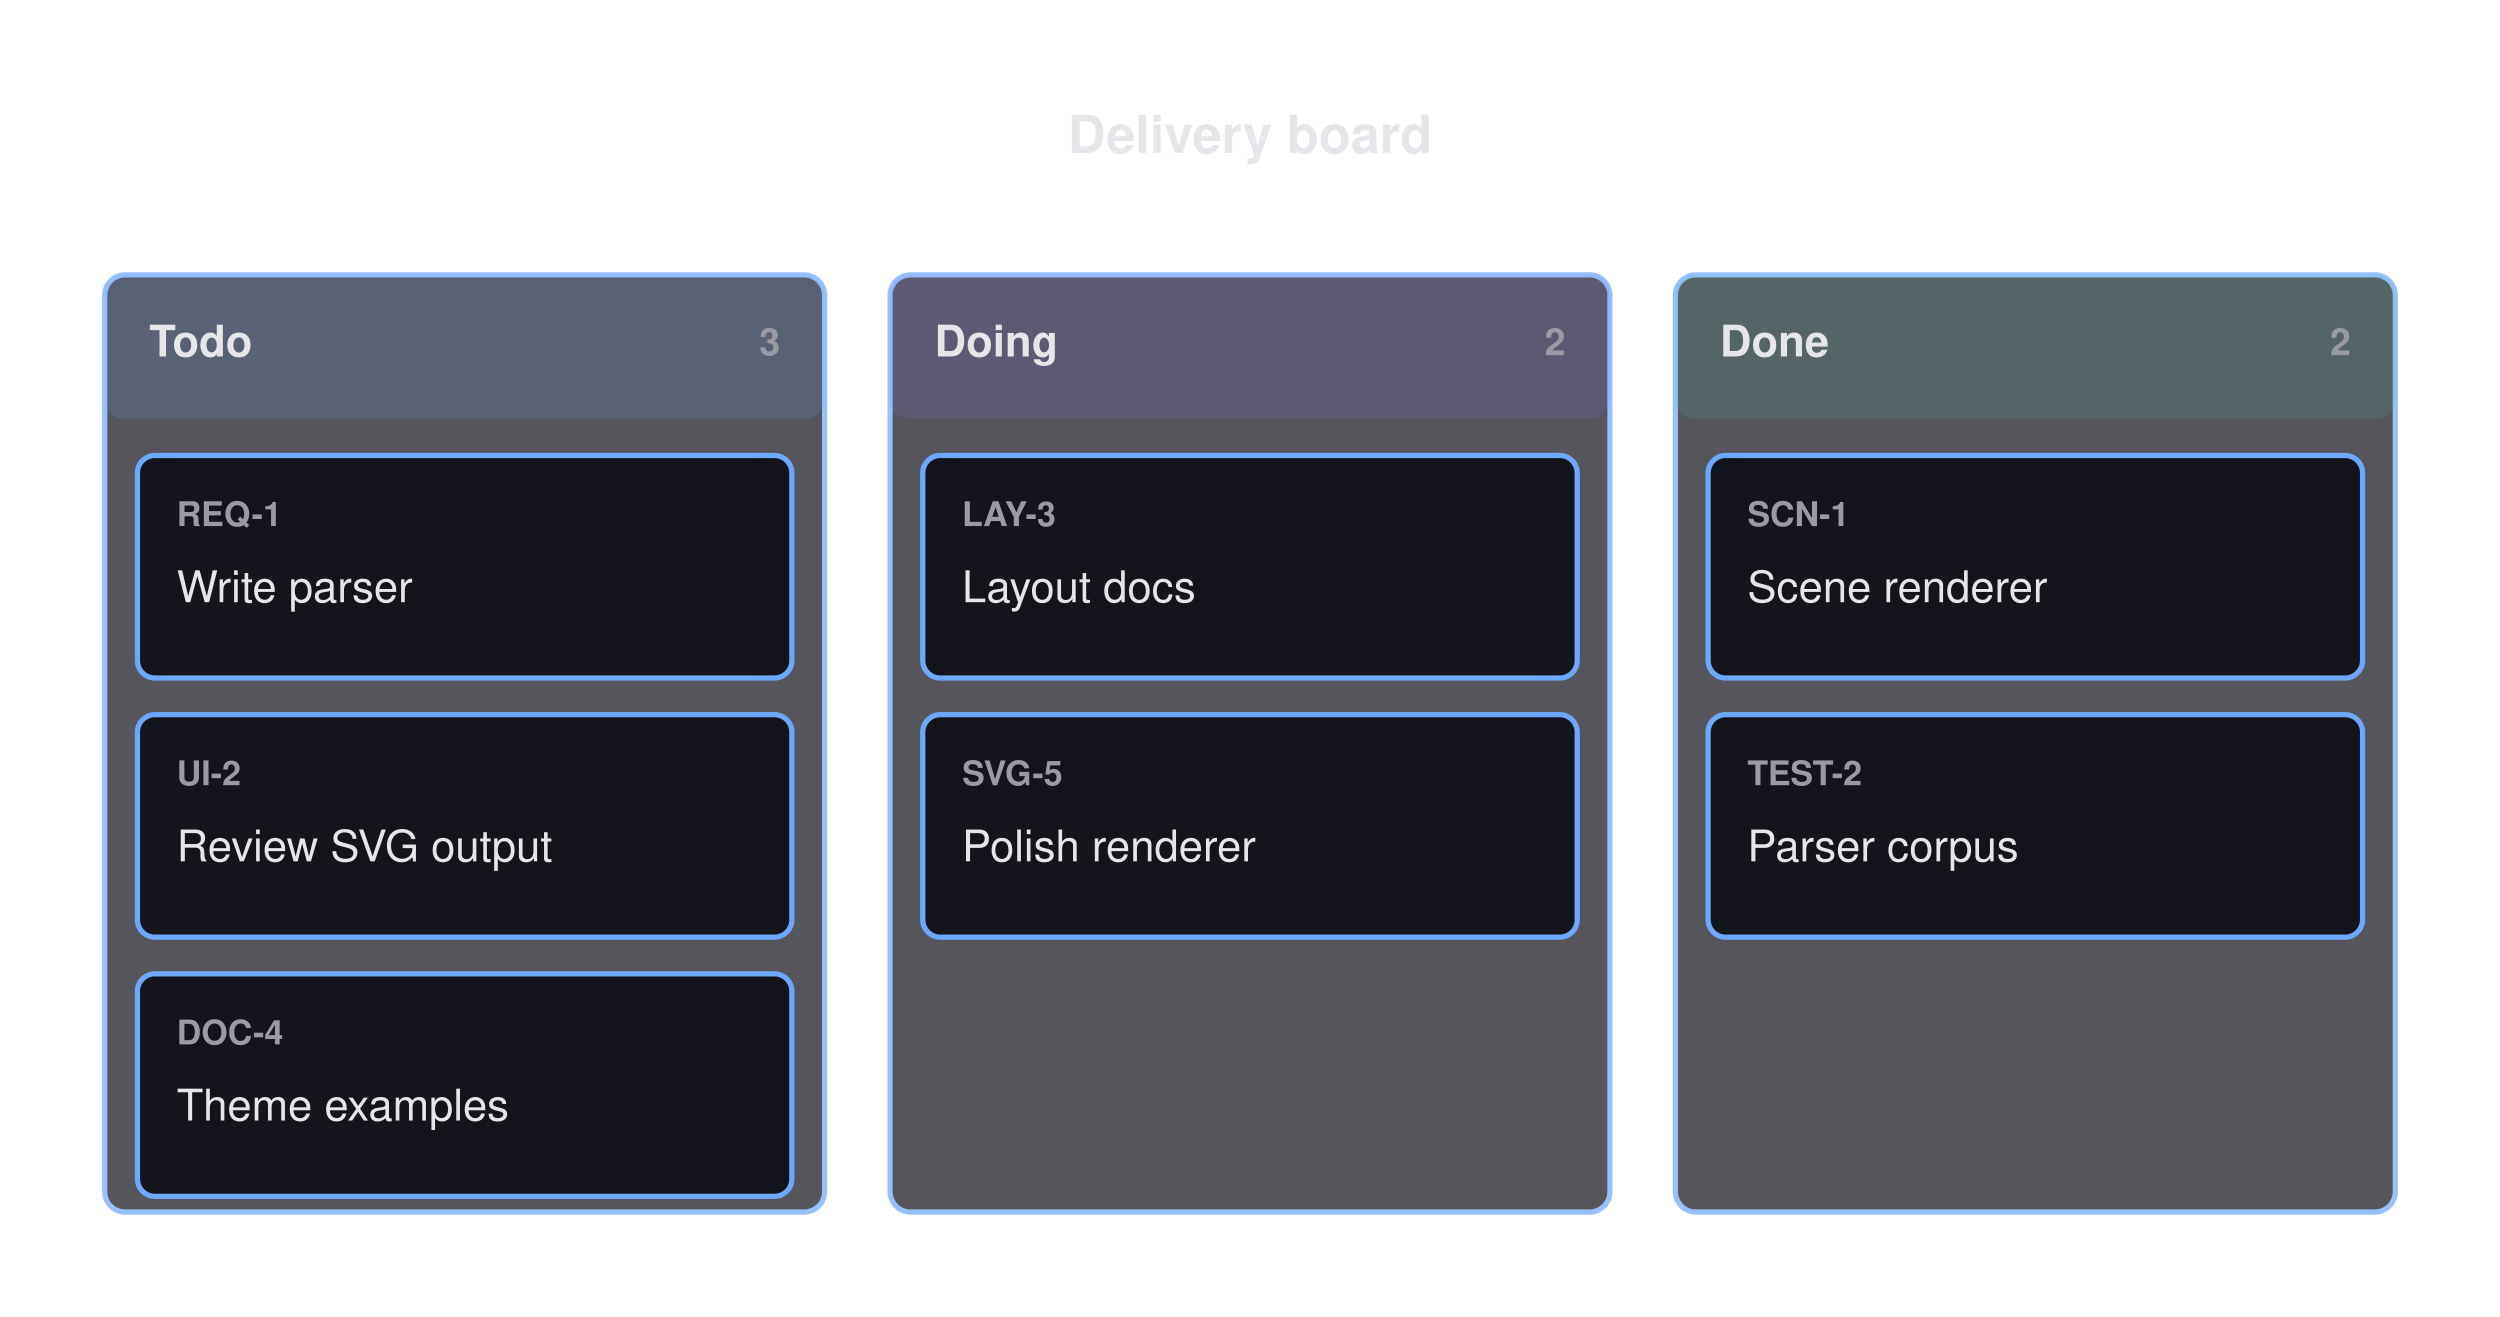
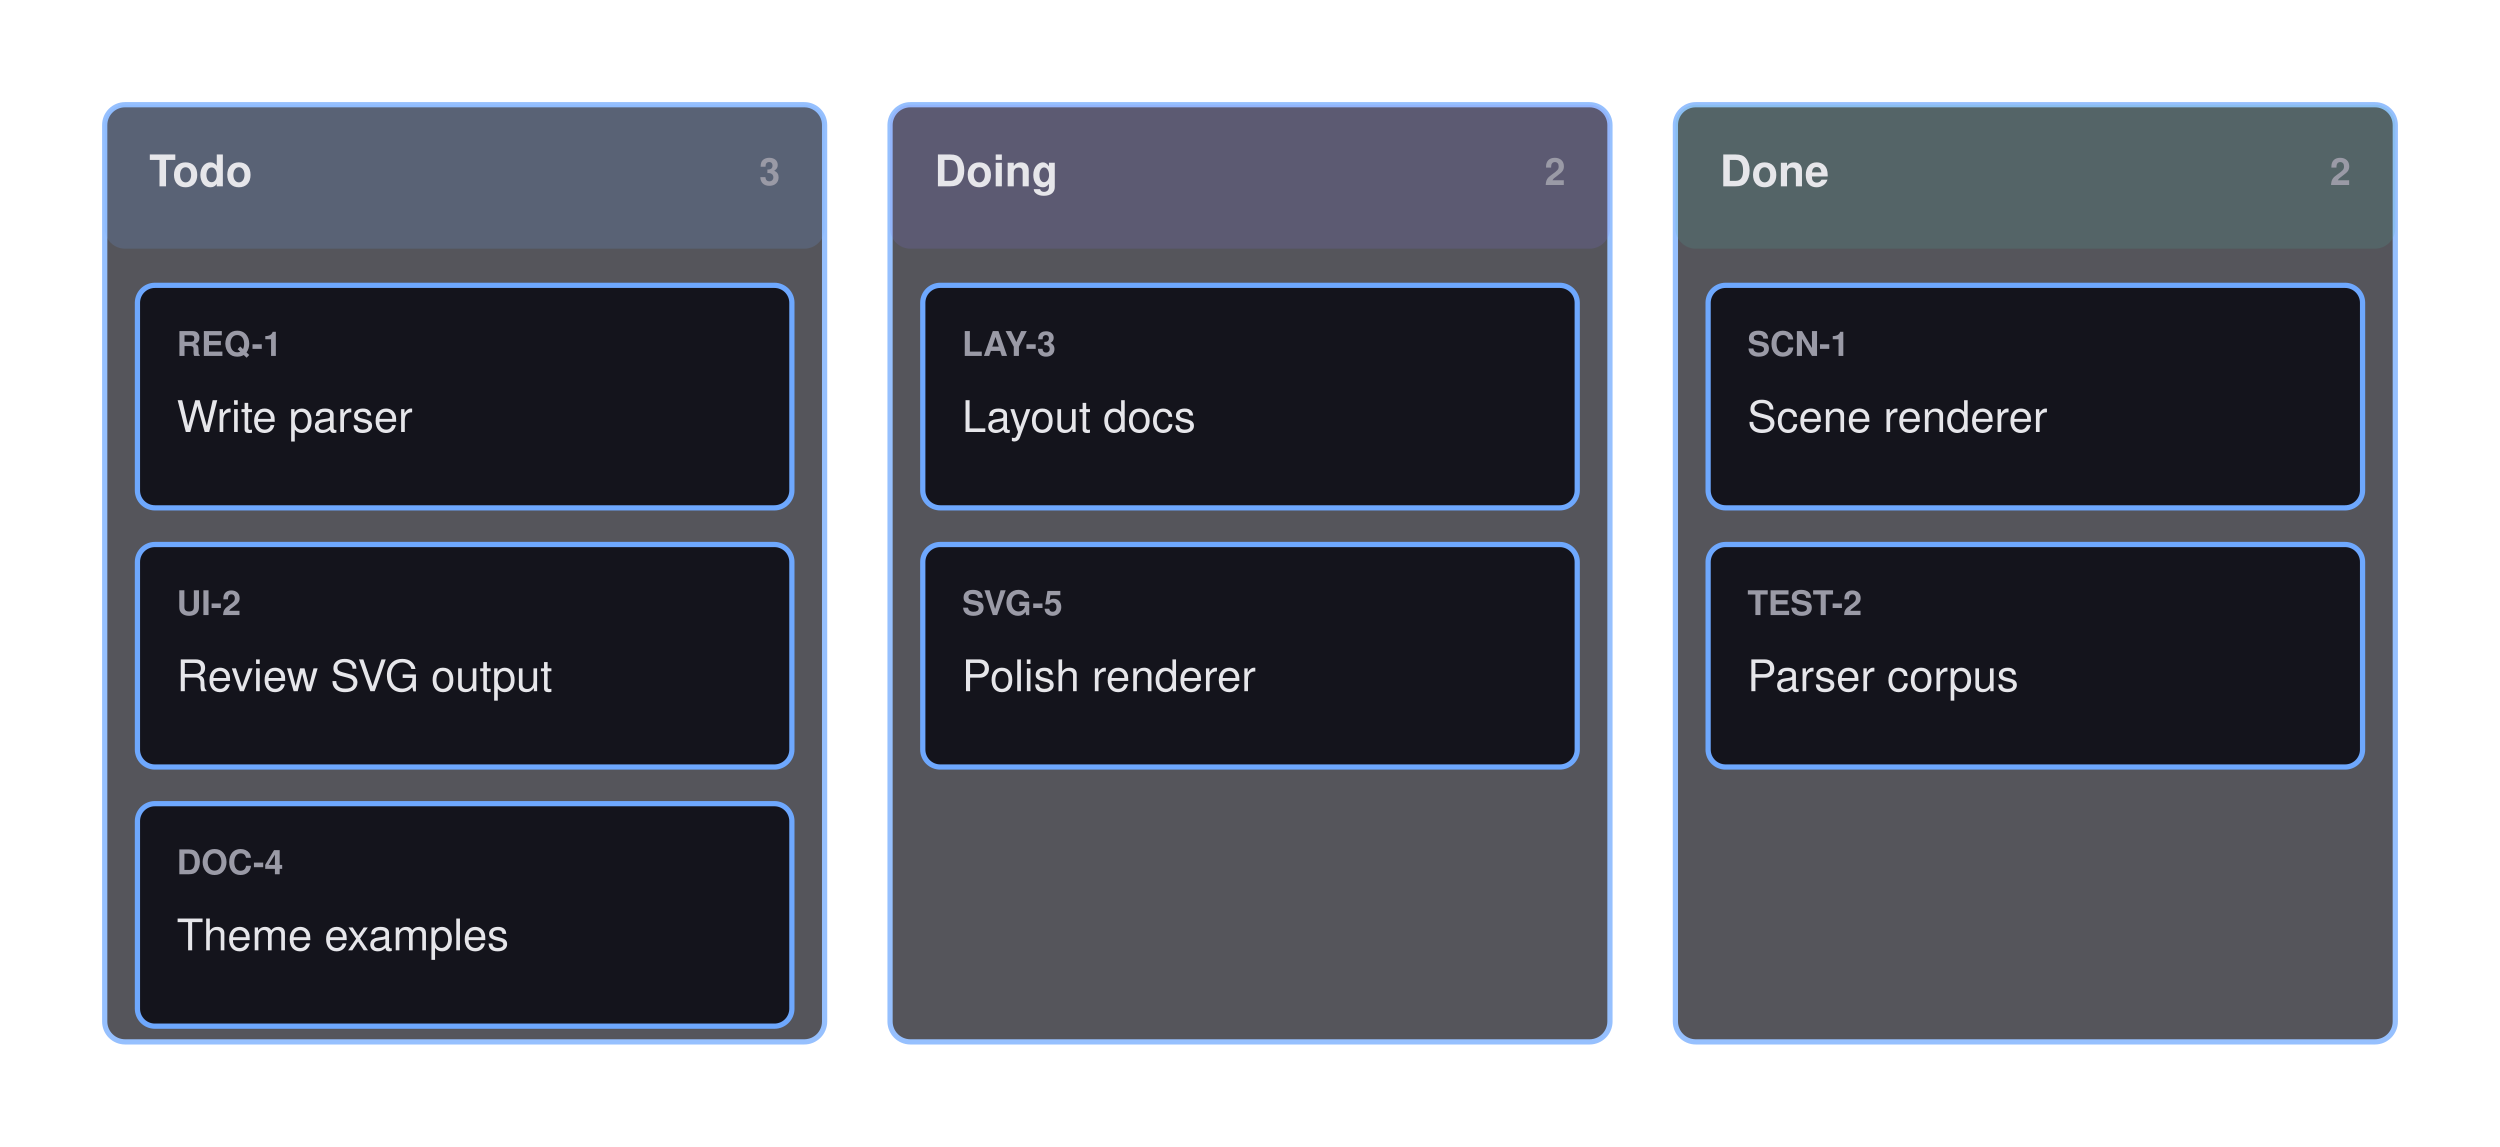
- <svg xmlns="http://www.w3.org/2000/svg" version="1.1" width="859.5" height="452.7" viewBox="0 0 859.5 452.7" class="atelier-diagram" data-renderer="atelier/diagram" role="img">
-   <rect x="0" y="0" width="859.5" height="452.7" fill="transparent" />
-   <text x="429.75" y="52.56" font-family="system-ui, -apple-system, Helvetica, Arial, sans-serif" font-size="18" font-weight="bold" text-anchor="middle" fill="var(--ink-0, #e6e6ea)">Delivery board</text>
-   <rect x="36" y="94.5" width="247.5" height="322.2" rx="7" fill="var(--surface-1, #14141c)" stroke="var(--color-brand, #6ea8fe)" stroke-width="1.8" opacity="0.72" />
-   <rect x="36" y="94.5" width="247.5" height="49.5" rx="7" fill="var(--color-brand, #6ea8fe)" opacity="0.16" />
-   <text x="51.3" y="122.55" font-family="system-ui, -apple-system, Helvetica, Arial, sans-serif" font-size="15" font-weight="bold" fill="var(--ink-0, #e6e6ea)">Todo</text>
-   <text x="268.2" y="122.09" font-family="system-ui, -apple-system, Helvetica, Arial, sans-serif" font-size="12.9" font-weight="bold" text-anchor="end" fill="var(--ink-1, #9a9aa6)">3</text>
-   <rect x="47.25" y="156.6" width="225" height="76.5" rx="6" fill="var(--surface-1, #14141c)" stroke="var(--color-brand, #6ea8fe)" stroke-width="1.8" />
-   <text x="60.75" y="180.86" font-family="system-ui, -apple-system, Helvetica, Arial, sans-serif" font-size="11.7" font-weight="bold" fill="var(--ink-1, #9a9aa6)">REQ-1</text>
-   <text x="60.75" y="207.03" font-family="system-ui, -apple-system, Helvetica, Arial, sans-serif" font-size="15" fill="var(--ink-0, #e6e6ea)">Write parser</text>
-   <rect x="47.25" y="245.7" width="225" height="76.5" rx="6" fill="var(--surface-1, #14141c)" stroke="var(--color-brand, #6ea8fe)" stroke-width="1.8" />
-   <text x="60.75" y="269.96" font-family="system-ui, -apple-system, Helvetica, Arial, sans-serif" font-size="11.7" font-weight="bold" fill="var(--ink-1, #9a9aa6)">UI-2</text>
-   <text x="60.75" y="296.13" font-family="system-ui, -apple-system, Helvetica, Arial, sans-serif" font-size="15" fill="var(--ink-0, #e6e6ea)">Review SVG output</text>
-   <rect x="47.25" y="334.8" width="225" height="76.5" rx="6" fill="var(--surface-1, #14141c)" stroke="var(--color-brand, #6ea8fe)" stroke-width="1.8" />
-   <text x="60.75" y="359.06" font-family="system-ui, -apple-system, Helvetica, Arial, sans-serif" font-size="11.7" font-weight="bold" fill="var(--ink-1, #9a9aa6)">DOC-4</text>
-   <text x="60.75" y="385.23" font-family="system-ui, -apple-system, Helvetica, Arial, sans-serif" font-size="15" fill="var(--ink-0, #e6e6ea)">Theme examples</text>
-   <rect x="306" y="94.5" width="247.5" height="322.2" rx="7" fill="var(--surface-1, #14141c)" stroke="var(--color-brand, #6ea8fe)" stroke-width="1.8" opacity="0.72" />
-   <rect x="306" y="94.5" width="247.5" height="49.5" rx="7" fill="var(--doc-figure-2, #7e73ee)" opacity="0.16" />
-   <text x="321.3" y="122.55" font-family="system-ui, -apple-system, Helvetica, Arial, sans-serif" font-size="15" font-weight="bold" fill="var(--ink-0, #e6e6ea)">Doing</text>
-   <text x="538.2" y="122.09" font-family="system-ui, -apple-system, Helvetica, Arial, sans-serif" font-size="12.9" font-weight="bold" text-anchor="end" fill="var(--ink-1, #9a9aa6)">2</text>
-   <rect x="317.25" y="156.6" width="225" height="76.5" rx="6" fill="var(--surface-1, #14141c)" stroke="var(--color-brand, #6ea8fe)" stroke-width="1.8" />
-   <text x="330.75" y="180.86" font-family="system-ui, -apple-system, Helvetica, Arial, sans-serif" font-size="11.7" font-weight="bold" fill="var(--ink-1, #9a9aa6)">LAY-3</text>
-   <text x="330.75" y="207.03" font-family="system-ui, -apple-system, Helvetica, Arial, sans-serif" font-size="15" fill="var(--ink-0, #e6e6ea)">Layout docs</text>
-   <rect x="317.25" y="245.7" width="225" height="76.5" rx="6" fill="var(--surface-1, #14141c)" stroke="var(--color-brand, #6ea8fe)" stroke-width="1.8" />
-   <text x="330.75" y="269.96" font-family="system-ui, -apple-system, Helvetica, Arial, sans-serif" font-size="11.7" font-weight="bold" fill="var(--ink-1, #9a9aa6)">SVG-5</text>
-   <text x="330.75" y="296.13" font-family="system-ui, -apple-system, Helvetica, Arial, sans-serif" font-size="15" fill="var(--ink-0, #e6e6ea)">Polish renderer</text>
-   <rect x="576" y="94.5" width="247.5" height="322.2" rx="7" fill="var(--surface-1, #14141c)" stroke="var(--color-brand, #6ea8fe)" stroke-width="1.8" opacity="0.72" />
-   <rect x="576" y="94.5" width="247.5" height="49.5" rx="7" fill="var(--doc-figure-3, #4bb3a5)" opacity="0.16" />
-   <text x="591.3" y="122.55" font-family="system-ui, -apple-system, Helvetica, Arial, sans-serif" font-size="15" font-weight="bold" fill="var(--ink-0, #e6e6ea)">Done</text>
-   <text x="808.2" y="122.09" font-family="system-ui, -apple-system, Helvetica, Arial, sans-serif" font-size="12.9" font-weight="bold" text-anchor="end" fill="var(--ink-1, #9a9aa6)">2</text>
-   <rect x="587.25" y="156.6" width="225" height="76.5" rx="6" fill="var(--surface-1, #14141c)" stroke="var(--color-brand, #6ea8fe)" stroke-width="1.8" />
-   <text x="600.75" y="180.86" font-family="system-ui, -apple-system, Helvetica, Arial, sans-serif" font-size="11.7" font-weight="bold" fill="var(--ink-1, #9a9aa6)">SCN-1</text>
-   <text x="600.75" y="207.03" font-family="system-ui, -apple-system, Helvetica, Arial, sans-serif" font-size="15" fill="var(--ink-0, #e6e6ea)">Scene renderer</text>
-   <rect x="587.25" y="245.7" width="225" height="76.5" rx="6" fill="var(--surface-1, #14141c)" stroke="var(--color-brand, #6ea8fe)" stroke-width="1.8" />
-   <text x="600.75" y="269.96" font-family="system-ui, -apple-system, Helvetica, Arial, sans-serif" font-size="11.7" font-weight="bold" fill="var(--ink-1, #9a9aa6)">TEST-2</text>
-   <text x="600.75" y="296.13" font-family="system-ui, -apple-system, Helvetica, Arial, sans-serif" font-size="15" fill="var(--ink-0, #e6e6ea)">Parser corpus</text>
+ <svg xmlns="http://www.w3.org/2000/svg" version="1.1" width="859.5" height="394.2" viewBox="0 0 859.5 394.2" class="atelier-diagram" data-renderer="atelier/diagram">
+   <rect x="0" y="0" width="859.5" height="394.2" fill="transparent" />
+   <rect x="36" y="36" width="247.5" height="322.2" rx="7" fill="var(--surface-1, #14141c)" stroke="var(--color-brand, #6ea8fe)" stroke-width="1.8" opacity="0.72" />
+   <rect x="36" y="36" width="247.5" height="49.5" rx="7" fill="var(--color-brand, #6ea8fe)" opacity="0.16" />
+   <text x="51.3" y="64.05" font-family="system-ui, -apple-system, Helvetica, Arial, sans-serif" font-size="15" font-weight="bold" fill="var(--ink-0, #e6e6ea)">Todo</text>
+   <text x="268.2" y="63.59" font-family="system-ui, -apple-system, Helvetica, Arial, sans-serif" font-size="12.9" font-weight="bold" text-anchor="end" fill="var(--ink-1, #9a9aa6)">3</text>
+   <rect x="47.25" y="98.1" width="225" height="76.5" rx="6" fill="var(--surface-1, #14141c)" stroke="var(--color-brand, #6ea8fe)" stroke-width="1.8" />
+   <text x="60.75" y="122.36" font-family="system-ui, -apple-system, Helvetica, Arial, sans-serif" font-size="11.7" font-weight="bold" fill="var(--ink-1, #9a9aa6)">REQ-1</text>
+   <text x="60.75" y="148.53" font-family="system-ui, -apple-system, Helvetica, Arial, sans-serif" font-size="15" fill="var(--ink-0, #e6e6ea)">Write parser</text>
+   <rect x="47.25" y="187.2" width="225" height="76.5" rx="6" fill="var(--surface-1, #14141c)" stroke="var(--color-brand, #6ea8fe)" stroke-width="1.8" />
+   <text x="60.75" y="211.46" font-family="system-ui, -apple-system, Helvetica, Arial, sans-serif" font-size="11.7" font-weight="bold" fill="var(--ink-1, #9a9aa6)">UI-2</text>
+   <text x="60.75" y="237.63" font-family="system-ui, -apple-system, Helvetica, Arial, sans-serif" font-size="15" fill="var(--ink-0, #e6e6ea)">Review SVG output</text>
+   <rect x="47.25" y="276.3" width="225" height="76.5" rx="6" fill="var(--surface-1, #14141c)" stroke="var(--color-brand, #6ea8fe)" stroke-width="1.8" />
+   <text x="60.75" y="300.56" font-family="system-ui, -apple-system, Helvetica, Arial, sans-serif" font-size="11.7" font-weight="bold" fill="var(--ink-1, #9a9aa6)">DOC-4</text>
+   <text x="60.75" y="326.73" font-family="system-ui, -apple-system, Helvetica, Arial, sans-serif" font-size="15" fill="var(--ink-0, #e6e6ea)">Theme examples</text>
+   <rect x="306" y="36" width="247.5" height="322.2" rx="7" fill="var(--surface-1, #14141c)" stroke="var(--color-brand, #6ea8fe)" stroke-width="1.8" opacity="0.72" />
+   <rect x="306" y="36" width="247.5" height="49.5" rx="7" fill="var(--doc-figure-2, #7e73ee)" opacity="0.16" />
+   <text x="321.3" y="64.05" font-family="system-ui, -apple-system, Helvetica, Arial, sans-serif" font-size="15" font-weight="bold" fill="var(--ink-0, #e6e6ea)">Doing</text>
+   <text x="538.2" y="63.59" font-family="system-ui, -apple-system, Helvetica, Arial, sans-serif" font-size="12.9" font-weight="bold" text-anchor="end" fill="var(--ink-1, #9a9aa6)">2</text>
+   <rect x="317.25" y="98.1" width="225" height="76.5" rx="6" fill="var(--surface-1, #14141c)" stroke="var(--color-brand, #6ea8fe)" stroke-width="1.8" />
+   <text x="330.75" y="122.36" font-family="system-ui, -apple-system, Helvetica, Arial, sans-serif" font-size="11.7" font-weight="bold" fill="var(--ink-1, #9a9aa6)">LAY-3</text>
+   <text x="330.75" y="148.53" font-family="system-ui, -apple-system, Helvetica, Arial, sans-serif" font-size="15" fill="var(--ink-0, #e6e6ea)">Layout docs</text>
+   <rect x="317.25" y="187.2" width="225" height="76.5" rx="6" fill="var(--surface-1, #14141c)" stroke="var(--color-brand, #6ea8fe)" stroke-width="1.8" />
+   <text x="330.75" y="211.46" font-family="system-ui, -apple-system, Helvetica, Arial, sans-serif" font-size="11.7" font-weight="bold" fill="var(--ink-1, #9a9aa6)">SVG-5</text>
+   <text x="330.75" y="237.63" font-family="system-ui, -apple-system, Helvetica, Arial, sans-serif" font-size="15" fill="var(--ink-0, #e6e6ea)">Polish renderer</text>
+   <rect x="576" y="36" width="247.5" height="322.2" rx="7" fill="var(--surface-1, #14141c)" stroke="var(--color-brand, #6ea8fe)" stroke-width="1.8" opacity="0.72" />
+   <rect x="576" y="36" width="247.5" height="49.5" rx="7" fill="var(--doc-figure-3, #4bb3a5)" opacity="0.16" />
+   <text x="591.3" y="64.05" font-family="system-ui, -apple-system, Helvetica, Arial, sans-serif" font-size="15" font-weight="bold" fill="var(--ink-0, #e6e6ea)">Done</text>
+   <text x="808.2" y="63.59" font-family="system-ui, -apple-system, Helvetica, Arial, sans-serif" font-size="12.9" font-weight="bold" text-anchor="end" fill="var(--ink-1, #9a9aa6)">2</text>
+   <rect x="587.25" y="98.1" width="225" height="76.5" rx="6" fill="var(--surface-1, #14141c)" stroke="var(--color-brand, #6ea8fe)" stroke-width="1.8" />
+   <text x="600.75" y="122.36" font-family="system-ui, -apple-system, Helvetica, Arial, sans-serif" font-size="11.7" font-weight="bold" fill="var(--ink-1, #9a9aa6)">SCN-1</text>
+   <text x="600.75" y="148.53" font-family="system-ui, -apple-system, Helvetica, Arial, sans-serif" font-size="15" fill="var(--ink-0, #e6e6ea)">Scene renderer</text>
+   <rect x="587.25" y="187.2" width="225" height="76.5" rx="6" fill="var(--surface-1, #14141c)" stroke="var(--color-brand, #6ea8fe)" stroke-width="1.8" />
+   <text x="600.75" y="211.46" font-family="system-ui, -apple-system, Helvetica, Arial, sans-serif" font-size="11.7" font-weight="bold" fill="var(--ink-1, #9a9aa6)">TEST-2</text>
+   <text x="600.75" y="237.63" font-family="system-ui, -apple-system, Helvetica, Arial, sans-serif" font-size="15" fill="var(--ink-0, #e6e6ea)">Parser corpus</text>
</svg>
